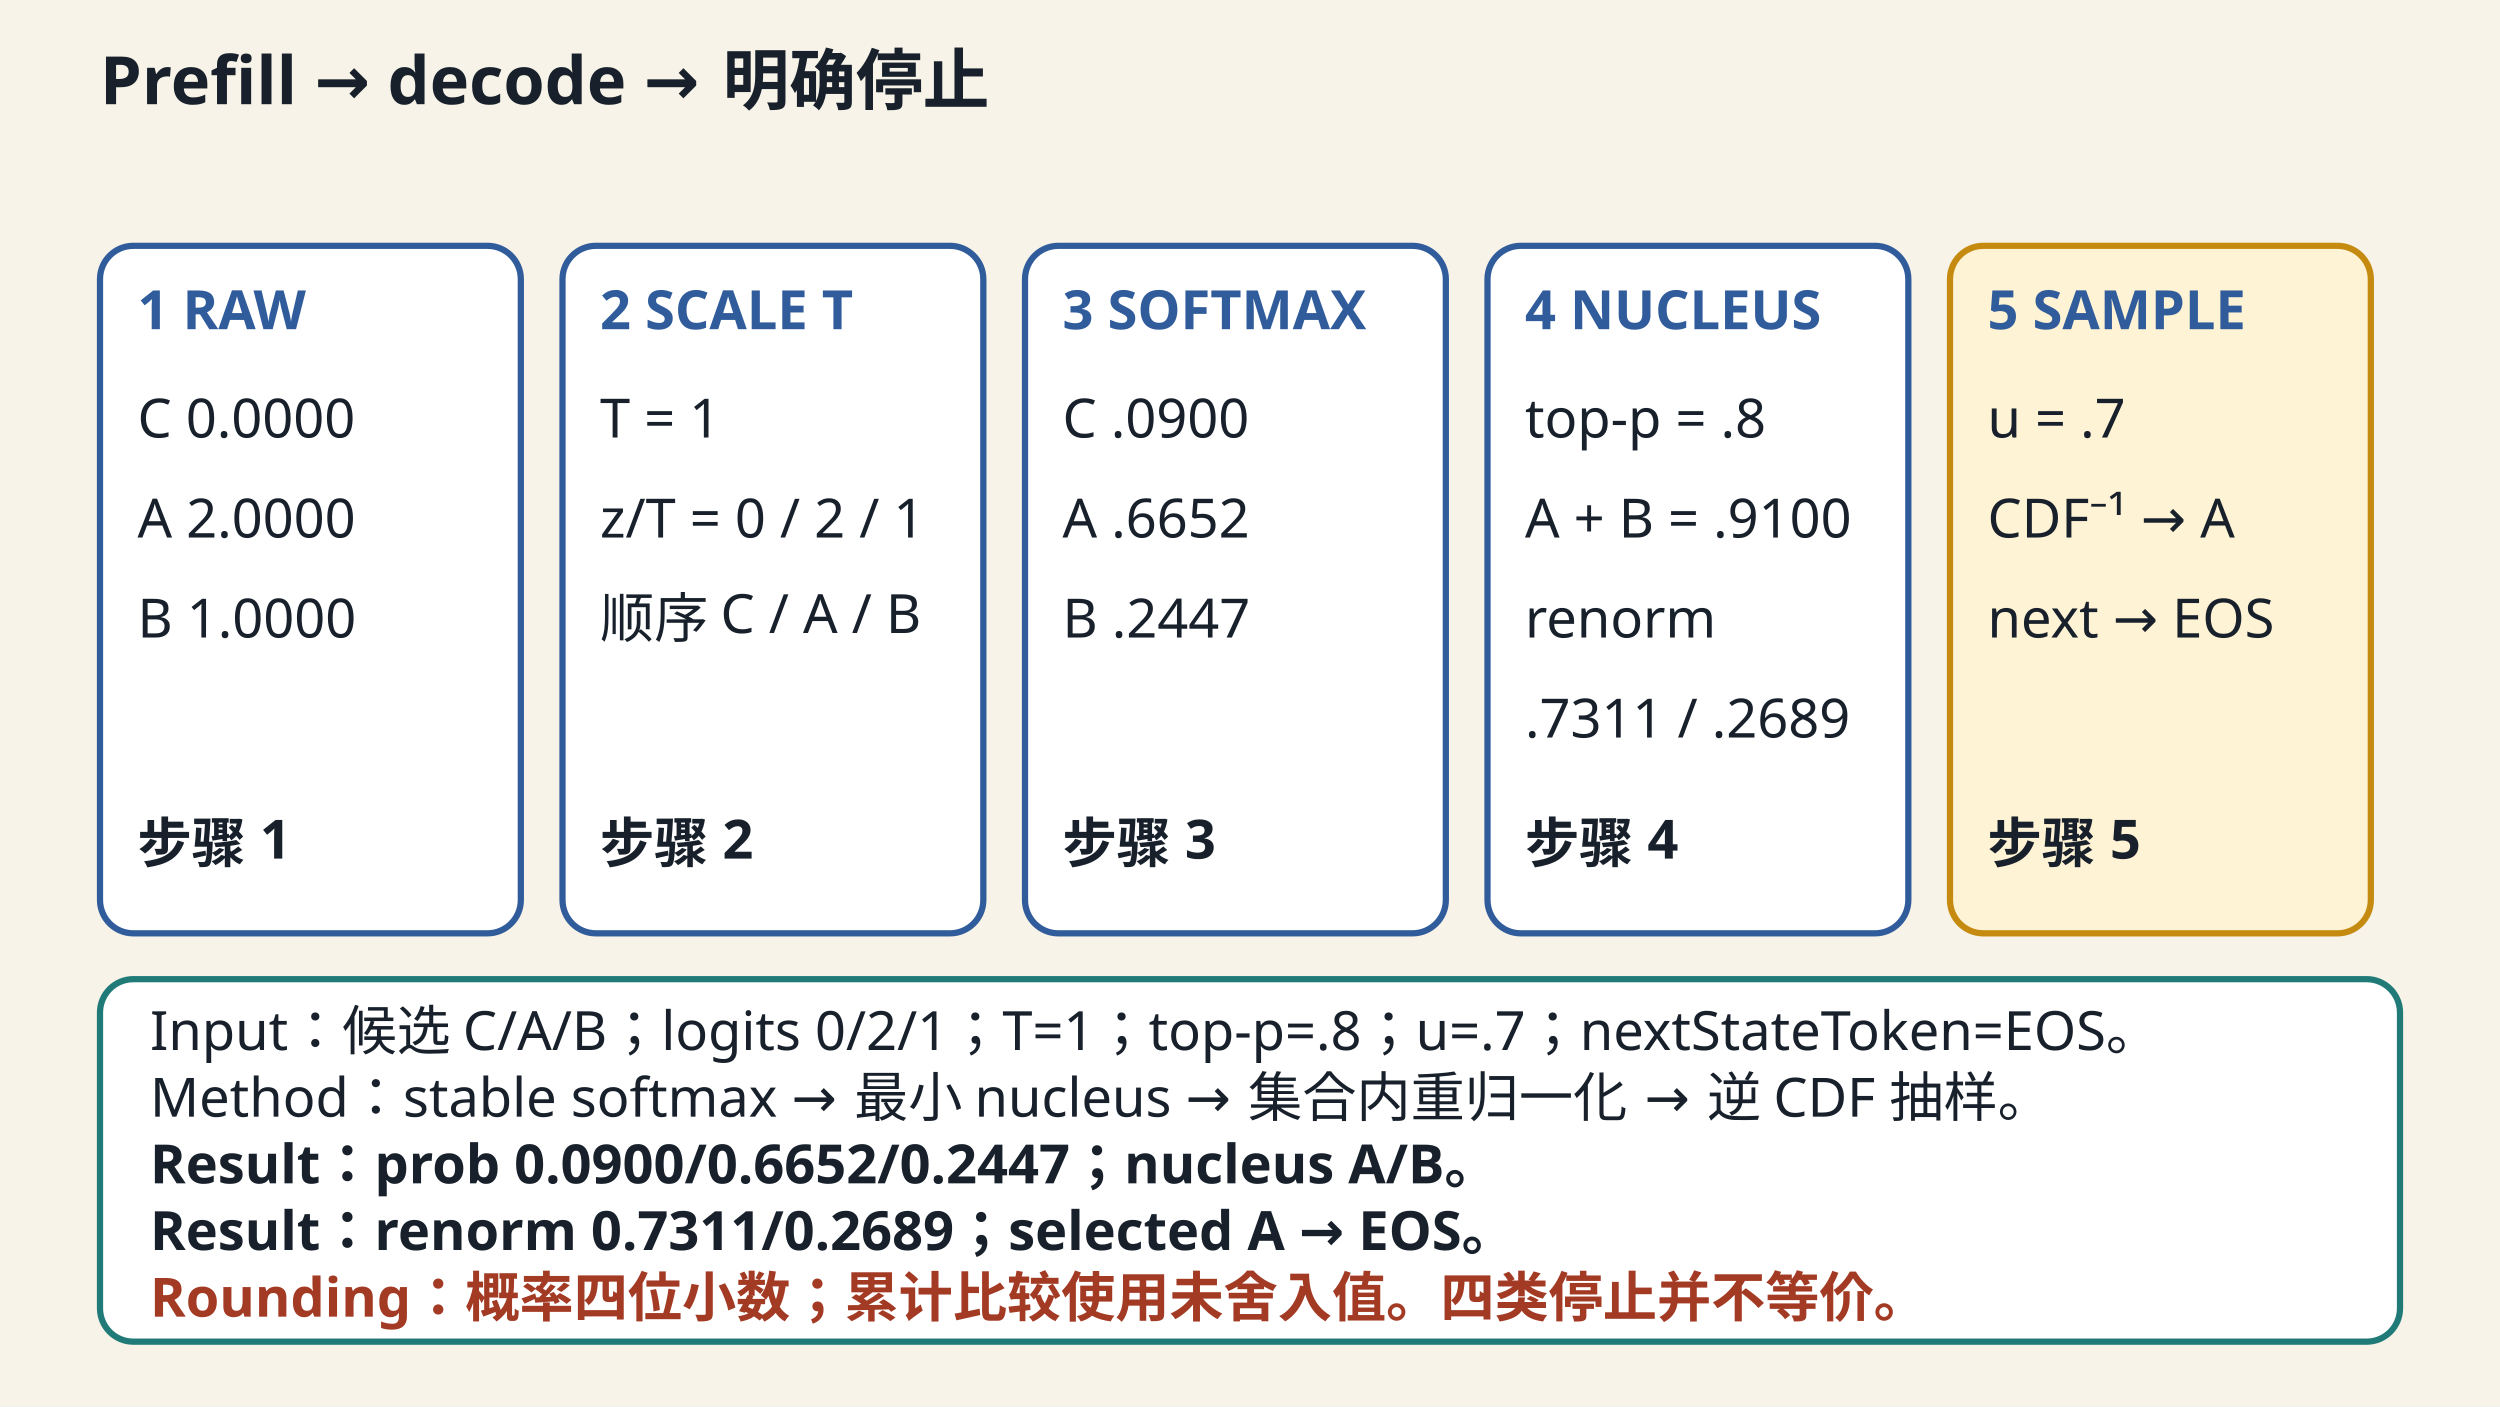
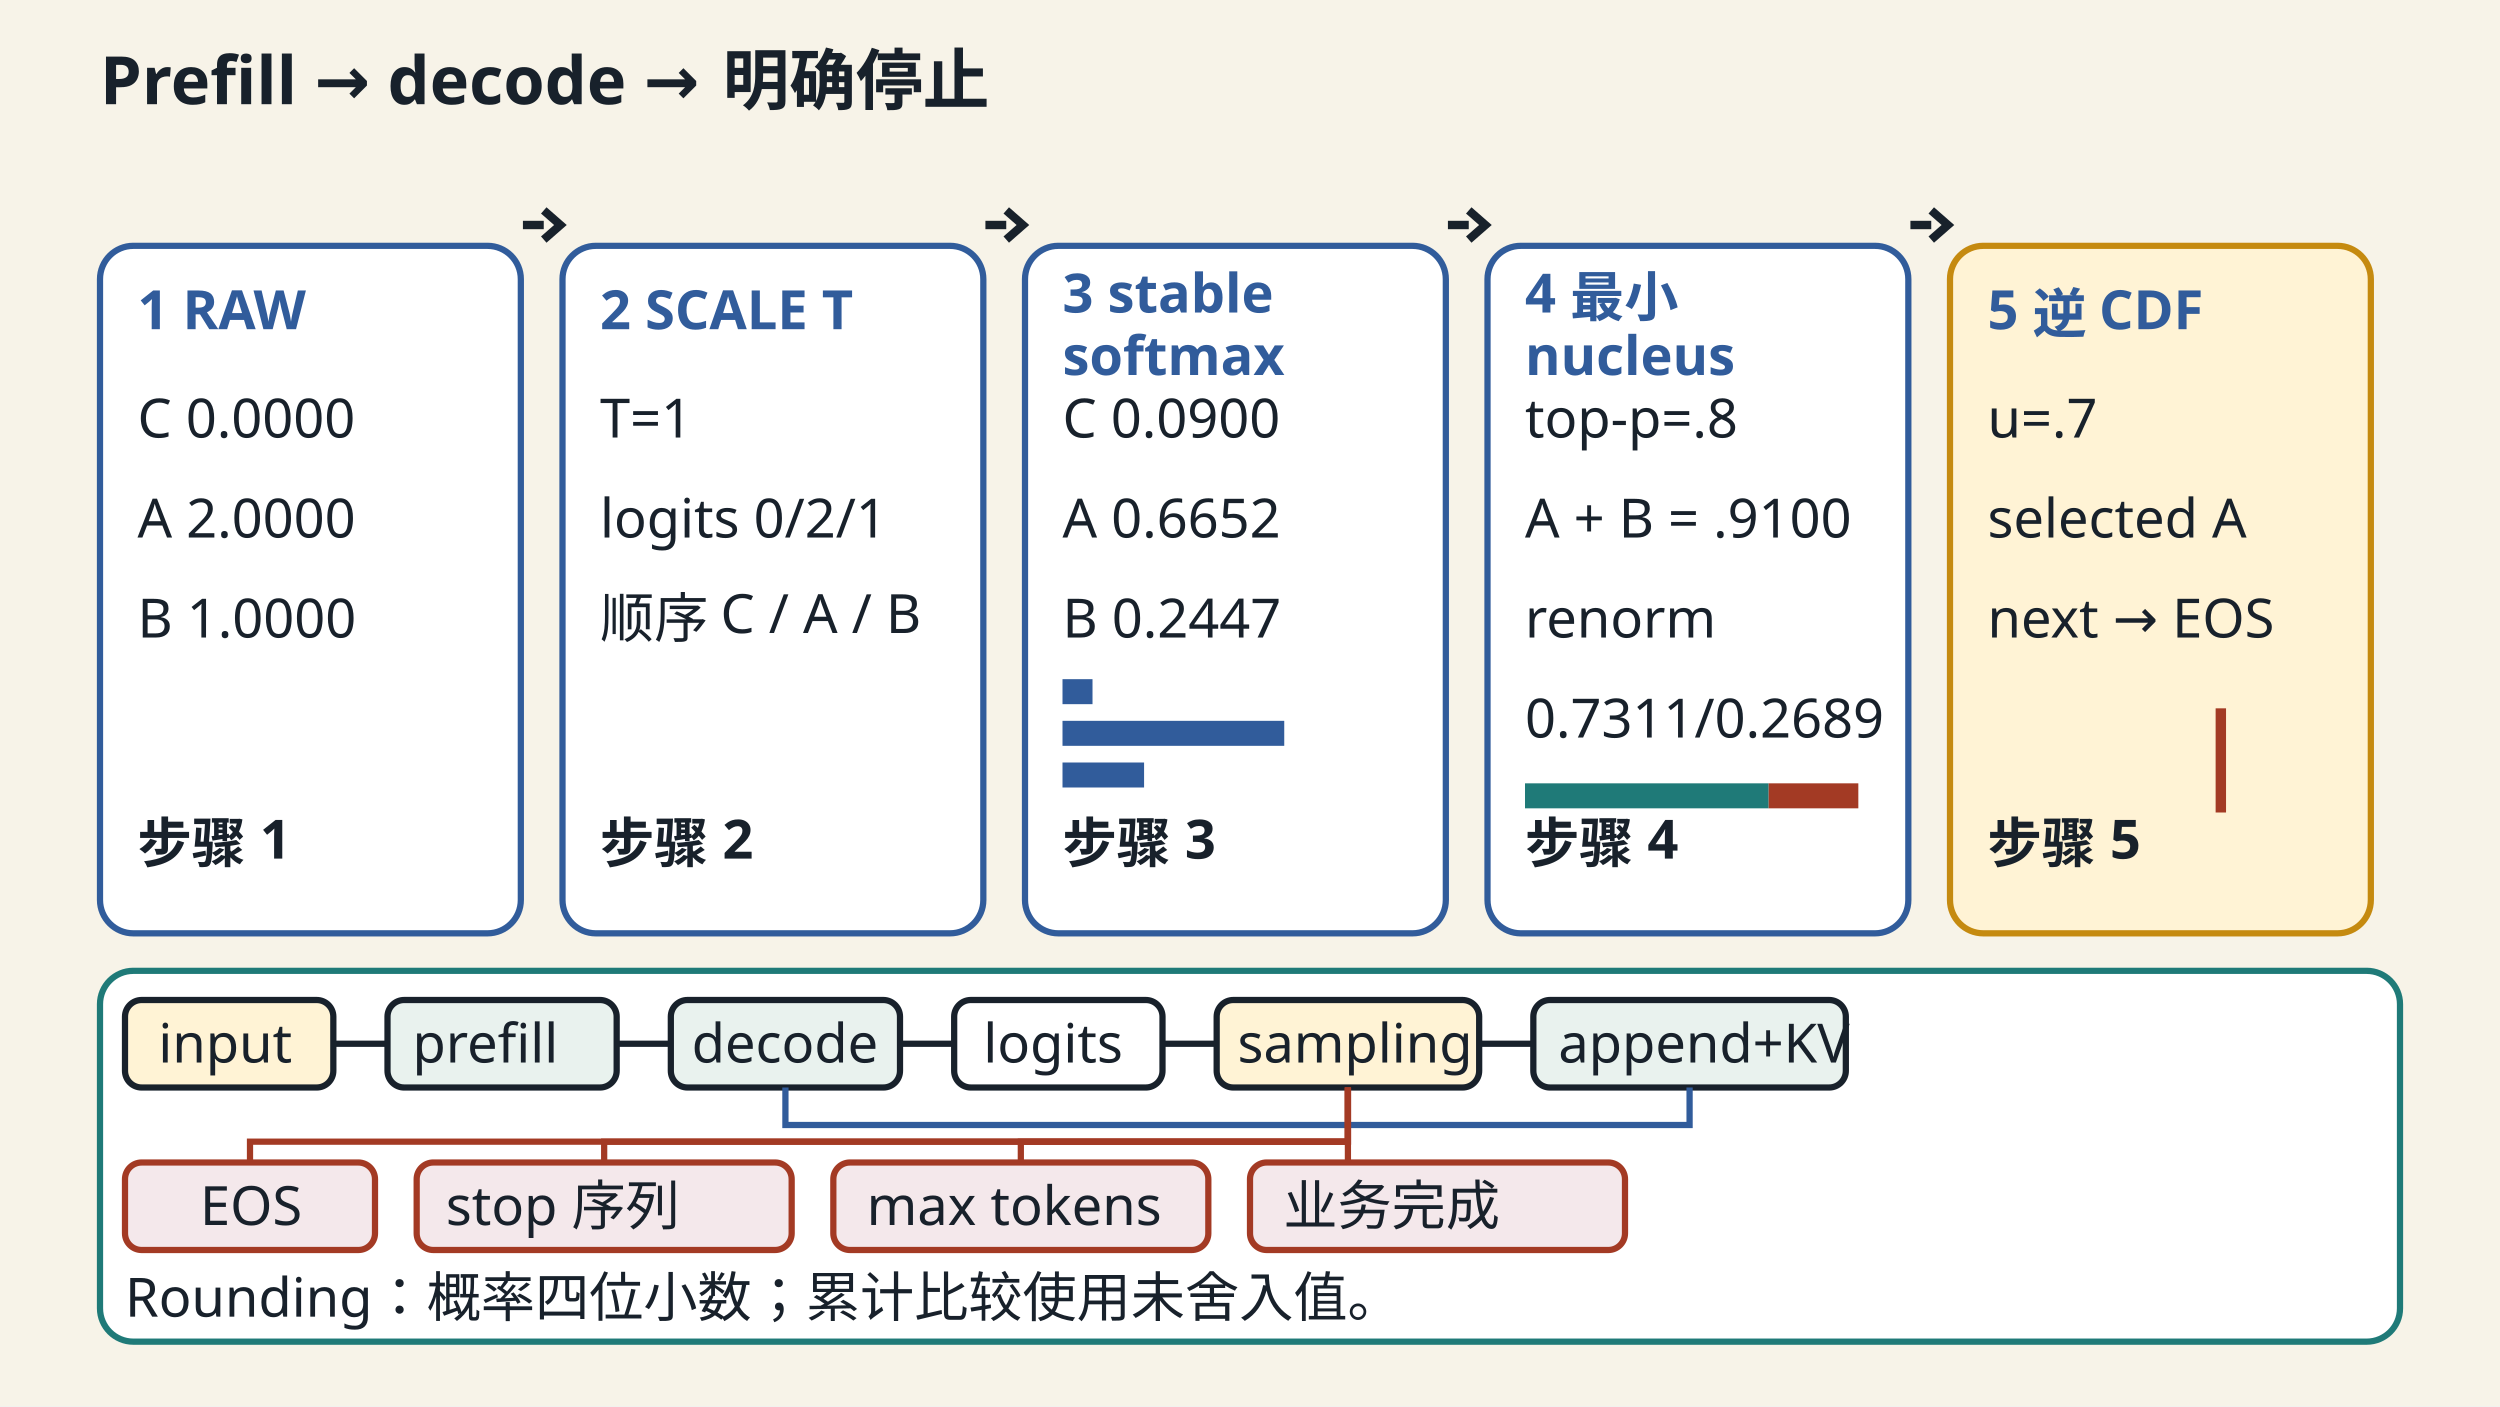
<svg xmlns="http://www.w3.org/2000/svg" width="1200" height="675" viewBox="0 0 1200 675" role="img" aria-labelledby="generation-title generation-desc">
  <defs>
    <marker id="arrow" markerWidth="9" markerHeight="9" refX="8" refY="4.5" orient="auto">
      <path d="M0 0 L9 4.5 L0 9 Z" fill="#18212B" />
    </marker>
    <pattern id="hatch" width="10" height="10" patternUnits="userSpaceOnUse" patternTransform="rotate(45)">
      <line x1="0" y1="0" x2="0" y2="10" stroke="#A33A24" stroke-width="3" />
    </pattern>
  </defs>
  <rect x="0" y="0" width="1200" height="675" fill="#F7F3E8" />
  <text x="48" y="50" font-family="Trebuchet MS" font-size="32" font-weight="700" fill="#18212B">Prefill → decode → 明确停止</text>
  <g data-region="phase-raw" data-phase="raw" data-state="active">
    <rect x="48" y="118" width="202" height="330" rx="16" fill="#FFFFFF" stroke="#315C9B" stroke-width="3" data-phase="raw" data-state="active" />
    <text x="66" y="158" font-family="Trebuchet MS" font-size="26" font-weight="700" fill="#315C9B" data-phase="raw" data-state="active">1 RAW</text>
    <text x="66" y="210" font-family="Trebuchet MS" font-size="26" font-weight="400" fill="#18212B" data-phase="raw" data-state="active">C 0.0000</text>
    <text x="66" y="258" font-family="Trebuchet MS" font-size="26" font-weight="400" fill="#18212B" data-phase="raw" data-state="active">A 2.0000</text>
    <text x="66" y="306" font-family="Trebuchet MS" font-size="26" font-weight="400" fill="#18212B" data-phase="raw" data-state="active">B 1.0000</text>
    <text x="66" y="414" font-family="Trebuchet MS" font-size="26" font-weight="700" fill="#18212B" data-phase="raw" data-state="active">步骤 1</text>
  </g>
  <g data-region="phase-temperature" data-phase="temperature" data-state="active">
    <rect x="270" y="118" width="202" height="330" rx="16" fill="#FFFFFF" stroke="#315C9B" stroke-width="3" data-phase="temperature" data-state="active" />
    <text x="288" y="158" font-family="Trebuchet MS" font-size="26" font-weight="700" fill="#315C9B" data-phase="temperature" data-state="active">2 SCALE T</text>
-     <text x="288" y="210" font-family="Trebuchet MS" font-size="26" font-weight="400" fill="#18212B" data-phase="temperature" data-state="active">T = 1</text>
-     <text x="288" y="258" font-family="Trebuchet MS" font-size="26" font-weight="400" fill="#18212B" data-phase="temperature" data-state="active">z/T = 0 / 2 / 1</text>
+     <text x="288" y="210" font-family="Trebuchet MS" font-size="26" font-weight="400" fill="#18212B" data-phase="temperature" data-state="active">T=1</text>
+     <text x="288" y="258" font-family="Trebuchet MS" font-size="26" font-weight="400" fill="#18212B" data-phase="temperature" data-state="active">logits 0/2/1</text>
    <text x="288" y="306" font-family="Trebuchet MS" font-size="26" font-weight="400" fill="#18212B" data-phase="temperature" data-state="active">顺序 C / A / B</text>
    <text x="288" y="414" font-family="Trebuchet MS" font-size="26" font-weight="700" fill="#18212B" data-phase="temperature" data-state="active">步骤 2</text>
  </g>
  <g data-region="phase-softmax" data-phase="softmax" data-state="active">
    <rect x="492" y="118" width="202" height="330" rx="16" fill="#FFFFFF" stroke="#315C9B" stroke-width="3" data-phase="softmax" data-state="active" />
-     <text x="510" y="158" font-family="Trebuchet MS" font-size="26" font-weight="700" fill="#315C9B" data-phase="softmax" data-state="active">3 SOFTMAX</text>
-     <text x="510" y="210" font-family="Trebuchet MS" font-size="26" font-weight="400" fill="#18212B" data-phase="softmax" data-state="active">C .0900</text>
-     <text x="510" y="258" font-family="Trebuchet MS" font-size="26" font-weight="400" fill="#18212B" data-phase="softmax" data-state="active">A .6652</text>
-     <text x="510" y="306" font-family="Trebuchet MS" font-size="26" font-weight="400" fill="#18212B" data-phase="softmax" data-state="active">B .2447</text>
+     <text x="510" y="150" font-family="Trebuchet MS" font-size="26" font-weight="700" fill="#315C9B" data-phase="softmax" data-state="active">3 stable</text>
+     <text x="510" y="180" font-family="Trebuchet MS" font-size="26" font-weight="700" fill="#315C9B" data-phase="softmax" data-state="active">softmax</text>
+     <text x="510" y="210" font-family="Trebuchet MS" font-size="26" font-weight="400" fill="#18212B" data-phase="softmax" data-state="active">C 0.0900</text>
+     <text x="510" y="258" font-family="Trebuchet MS" font-size="26" font-weight="400" fill="#18212B" data-phase="softmax" data-state="active">A 0.6652</text>
+     <text x="510" y="306" font-family="Trebuchet MS" font-size="26" font-weight="400" fill="#18212B" data-phase="softmax" data-state="active">B 0.2447</text>
    <text x="510" y="414" font-family="Trebuchet MS" font-size="26" font-weight="700" fill="#18212B" data-phase="softmax" data-state="active">步骤 3</text>
+     <rect data-region="generation-probability" data-token="C" data-value="0.09003057317038046" x="510" y="326" width="14.405" height="12" fill="#315C9B" />
+     <rect data-region="generation-probability" data-token="A" data-value="0.6652409557748218" x="510" y="346" width="106.439" height="12" fill="#315C9B" />
+     <rect data-region="generation-probability" data-token="B" data-value="0.24472847105479764" x="510" y="366" width="39.157" height="12" fill="#315C9B" />
  </g>
  <g data-region="phase-nucleus" data-phase="nucleus" data-state="active">
    <rect x="714" y="118" width="202" height="330" rx="16" fill="#FFFFFF" stroke="#315C9B" stroke-width="3" data-phase="nucleus" data-state="active" />
-     <text x="732" y="158" font-family="Trebuchet MS" font-size="26" font-weight="700" fill="#315C9B" data-phase="nucleus" data-state="active">4 NUCLEUS</text>
-     <text x="732" y="210" font-family="Trebuchet MS" font-size="26" font-weight="400" fill="#18212B" data-phase="nucleus" data-state="active">top-p = .8</text>
+     <text x="732" y="150" font-family="Trebuchet MS" font-size="26" font-weight="700" fill="#315C9B" data-phase="nucleus" data-state="active">4 最小</text>
+     <text x="732" y="180" font-family="Trebuchet MS" font-size="26" font-weight="700" fill="#315C9B" data-phase="nucleus" data-state="active">nucleus</text>
+     <text x="732" y="210" font-family="Trebuchet MS" font-size="26" font-weight="400" fill="#18212B" data-phase="nucleus" data-state="active">top-p=.8</text>
    <text x="732" y="258" font-family="Trebuchet MS" font-size="26" font-weight="400" fill="#18212B" data-phase="nucleus" data-state="active">A + B = .9100</text>
    <text x="732" y="306" font-family="Trebuchet MS" font-size="26" font-weight="400" fill="#18212B" data-phase="nucleus" data-state="active">renorm</text>
-     <text x="732" y="354" font-family="Trebuchet MS" font-size="26" font-weight="400" fill="#18212B" data-phase="nucleus" data-state="active">.7311 / .2689</text>
+     <text x="732" y="354" font-family="Trebuchet MS" font-size="26" font-weight="400" fill="#18212B" data-phase="nucleus" data-state="active">0.7311/0.2689</text>
    <text x="732" y="414" font-family="Trebuchet MS" font-size="26" font-weight="700" fill="#18212B" data-phase="nucleus" data-state="active">步骤 4</text>
+     <rect data-region="nucleus-member" data-token="A" data-value="0.7310585786300049" x="732" y="376" width="116.969" height="12" fill="#1F7A78" />
+     <rect data-region="nucleus-member" data-token="B" data-value="0.2689414213699951" x="848.969" y="376" width="43.031" height="12" fill="#A33A24" />
  </g>
  <g data-region="phase-sample" data-phase="sample" data-state="active">
    <rect x="936" y="118" width="202" height="330" rx="16" fill="#FFF3D5" stroke="#C58A10" stroke-width="3" data-phase="sample" data-state="active" />
-     <text x="954" y="158" font-family="Trebuchet MS" font-size="26" font-weight="700" fill="#315C9B" data-phase="sample" data-state="active">5 SAMPLE</text>
-     <text x="954" y="210" font-family="Trebuchet MS" font-size="26" font-weight="400" fill="#18212B" data-phase="sample" data-state="active">u = .7</text>
-     <text x="954" y="258" font-family="Trebuchet MS" font-size="26" font-weight="400" fill="#18212B" data-phase="sample" data-state="active">CDF⁻¹ → A</text>
+     <text x="954" y="158" font-family="Trebuchet MS" font-size="26" font-weight="700" fill="#315C9B" data-phase="sample" data-state="active">5 逆 CDF</text>
+     <text x="954" y="210" font-family="Trebuchet MS" font-size="26" font-weight="400" fill="#18212B" data-phase="sample" data-state="active">u=.7</text>
+     <text x="954" y="258" font-family="Trebuchet MS" font-size="26" font-weight="400" fill="#18212B" data-phase="sample" data-state="active">selected A</text>
    <text x="954" y="306" font-family="Trebuchet MS" font-size="26" font-weight="400" fill="#18212B" data-phase="sample" data-state="active">next → EOS</text>
    <text x="954" y="414" font-family="Trebuchet MS" font-size="26" font-weight="700" fill="#18212B" data-phase="sample" data-state="active">步骤 5</text>
+     <line data-region="cdf-sample" data-value="0.7" x1="1066" y1="340" x2="1066" y2="390" stroke="#A33A24" stroke-width="5" />
  </g>
-   <rect x="48" y="470" width="1104" height="174" rx="16" fill="#FFFFFF" stroke="#1F7A78" stroke-width="3" />
-   <text x="72" y="504" font-family="Trebuchet MS" font-size="26" font-weight="400" fill="#18212B">Input：候选 C/A/B；logits 0/2/1；T=1；top-p=.8；u=.7；nextStateToken=EOS。</text>
-   <text x="72" y="536" font-family="Trebuchet MS" font-size="26" font-weight="400" fill="#18212B">Method：stable softmax → 最小 nucleus → 集合内重归一化 → 逆 CDF 抽样。</text>
-   <text x="72" y="568" font-family="Trebuchet MS" font-size="26" font-weight="700" fill="#18212B">Result：prob 0.0900/0.6652/0.2447；nucleus A/B。</text>
-   <text x="72" y="600" font-family="Trebuchet MS" font-size="26" font-weight="700" fill="#18212B">Result：renorm 0.7311/0.2689；selected A → EOS。</text>
-   <text x="72" y="632" font-family="Trebuchet MS" font-size="26" font-weight="700" fill="#A33A24">Rounding：概率四位小数；累计比较使用未舍入值。四类停止并不等价。</text>
+   <path data-region="phase-direction" data-from="raw" data-to="temperature" d="M251 108 H261 M261 101 L269 108 L261 115" fill="none" stroke="#18212B" stroke-width="4" />
+   <path data-region="phase-direction" data-from="temperature" data-to="softmax" d="M473 108 H483 M483 101 L491 108 L483 115" fill="none" stroke="#18212B" stroke-width="4" />
+   <path data-region="phase-direction" data-from="softmax" data-to="nucleus" d="M695 108 H705 M705 101 L713 108 L705 115" fill="none" stroke="#18212B" stroke-width="4" />
+   <path data-region="phase-direction" data-from="nucleus" data-to="sample" d="M917 108 H927 M927 101 L935 108 L927 115" fill="none" stroke="#18212B" stroke-width="4" />
+   <g data-region="generation-value" data-kind="candidates" data-value="C,A,B" />
+   <g data-region="generation-value" data-kind="logits" data-value="0,2,1" />
+   <g data-region="generation-value" data-kind="temperature" data-value="1" />
+   <g data-region="generation-value" data-kind="probabilities" data-value="0.0900,0.6652,0.2447" />
+   <g data-region="generation-value" data-kind="top-p" data-value="0.8" />
+   <g data-region="generation-value" data-kind="nucleus" data-value="A,B" />
+   <g data-region="generation-value" data-kind="renormalized" data-value="0.7311,0.2689" />
+   <g data-region="generation-value" data-kind="uniform-sample" data-value="0.7" />
+   <g data-region="generation-value" data-kind="selected" data-value="A" />
+   <g data-region="generation-value" data-kind="next-token" data-value="EOS" />
+   <rect x="48" y="466" width="1104" height="178" rx="16" fill="#FFFFFF" stroke="#1F7A78" stroke-width="3" />
+   <g data-region="service-node" data-node="input">
+     <rect x="60" y="480" width="100" height="42" rx="8" fill="#FFF3D5" stroke="#18212B" stroke-width="3" />
+     <text x="76" y="510" font-family="Trebuchet MS" font-size="26" fill="#18212B">input</text>
+   </g>
+   <g data-region="service-node" data-node="prefill">
+     <rect x="186" y="480" width="110" height="42" rx="8" fill="#E9F2EE" stroke="#18212B" stroke-width="3" />
+     <text x="198" y="510" font-family="Trebuchet MS" font-size="26" fill="#18212B">prefill</text>
+   </g>
+   <g data-region="service-node" data-node="decode">
+     <rect x="322" y="480" width="110" height="42" rx="8" fill="#E9F2EE" stroke="#18212B" stroke-width="3" />
+     <text x="332" y="510" font-family="Trebuchet MS" font-size="26" fill="#18212B">decode</text>
+   </g>
+   <g data-region="service-node" data-node="logits">
+     <rect x="458" y="480" width="100" height="42" rx="8" fill="#FFFFFF" stroke="#18212B" stroke-width="3" />
+     <text x="472" y="510" font-family="Trebuchet MS" font-size="26" fill="#18212B">logits</text>
+   </g>
+   <g data-region="service-node" data-node="sampling">
+     <rect x="584" y="480" width="126" height="42" rx="8" fill="#FFF3D5" stroke="#18212B" stroke-width="3" />
+     <text x="594" y="510" font-family="Trebuchet MS" font-size="26" fill="#18212B">sampling</text>
+   </g>
+   <g data-region="service-node" data-node="append-kv">
+     <rect x="736" y="480" width="150" height="42" rx="8" fill="#E9F2EE" stroke="#18212B" stroke-width="3" />
+     <text x="748" y="510" font-family="Trebuchet MS" font-size="26" fill="#18212B">append+KV</text>
+   </g>
+   <line data-region="service-edge" data-edge="input-prefill" x1="160" y1="501" x2="186" y2="501" stroke="#18212B" stroke-width="3" />
+   <line data-region="service-edge" data-edge="prefill-decode" x1="296" y1="501" x2="322" y2="501" stroke="#18212B" stroke-width="3" />
+   <line data-region="service-edge" data-edge="decode-logits" x1="432" y1="501" x2="458" y2="501" stroke="#18212B" stroke-width="3" />
+   <line data-region="service-edge" data-edge="logits-sampling" x1="558" y1="501" x2="584" y2="501" stroke="#18212B" stroke-width="3" />
+   <line data-region="service-edge" data-edge="sampling-append" x1="710" y1="501" x2="736" y2="501" stroke="#18212B" stroke-width="3" />
+   <path data-region="service-edge" data-edge="append-decode" d="M811 522 V540 H377 V522" fill="none" stroke="#315C9B" stroke-width="3" />
+   <g data-region="service-node" data-node="eos">
+     <rect x="60" y="558" width="120" height="42" rx="8" fill="#F4E8EB" stroke="#A33A24" stroke-width="3" />
+     <text x="96" y="588" font-family="Trebuchet MS" font-size="26" fill="#18212B">EOS</text>
+   </g>
+   <g data-region="service-node" data-node="stop-sequence">
+     <rect x="200" y="558" width="180" height="42" rx="8" fill="#F4E8EB" stroke="#A33A24" stroke-width="3" />
+     <text x="214" y="588" font-family="Trebuchet MS" font-size="26" fill="#18212B">stop 序列</text>
+   </g>
+   <g data-region="service-node" data-node="max-tokens">
+     <rect x="400" y="558" width="180" height="42" rx="8" fill="#F4E8EB" stroke="#A33A24" stroke-width="3" />
+     <text x="416" y="588" font-family="Trebuchet MS" font-size="26" fill="#18212B">max tokens</text>
+   </g>
+   <g data-region="service-node" data-node="business-complete">
+     <rect x="600" y="558" width="180" height="42" rx="8" fill="#F4E8EB" stroke="#A33A24" stroke-width="3" />
+     <text x="616" y="588" font-family="Trebuchet MS" font-size="26" fill="#18212B">业务完成</text>
+   </g>
+   <path data-region="service-edge" data-edge="sampling-eos" d="M647 522 V548 H120 V558" fill="none" stroke="#A33A24" stroke-width="3" />
+   <path data-region="service-edge" data-edge="sampling-stop" d="M647 522 V548 H290 V558" fill="none" stroke="#A33A24" stroke-width="3" />
+   <path data-region="service-edge" data-edge="sampling-max" d="M647 522 V548 H490 V558" fill="none" stroke="#A33A24" stroke-width="3" />
+   <path data-region="service-edge" data-edge="sampling-business" d="M647 522 V558" fill="none" stroke="#A33A24" stroke-width="3" />
+   <text x="60" y="632" font-family="Trebuchet MS" font-size="26" fill="#18212B">Rounding：概率四位小数；累计比较使用未舍入值。</text>
</svg>
